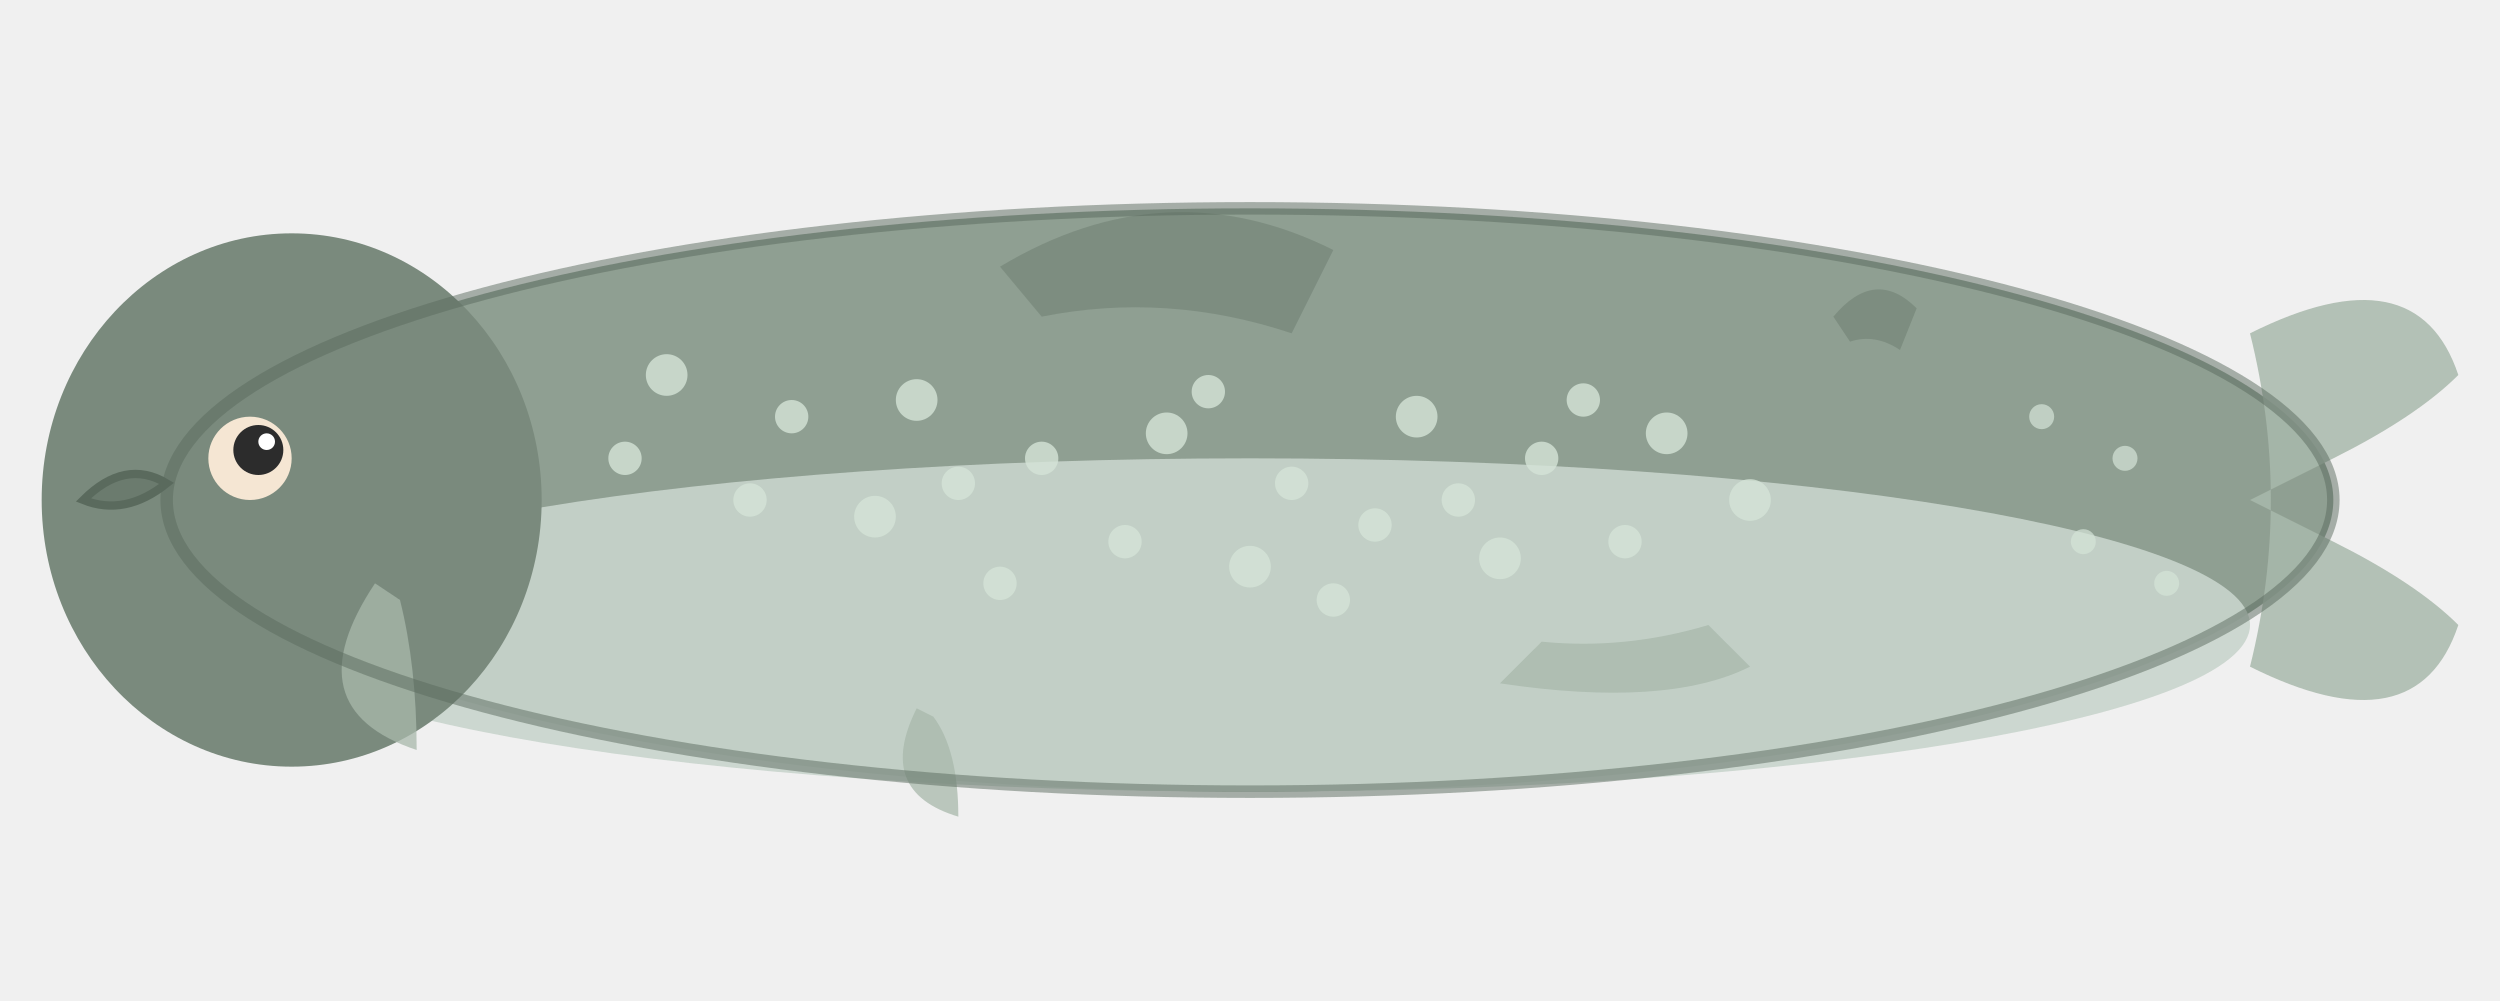
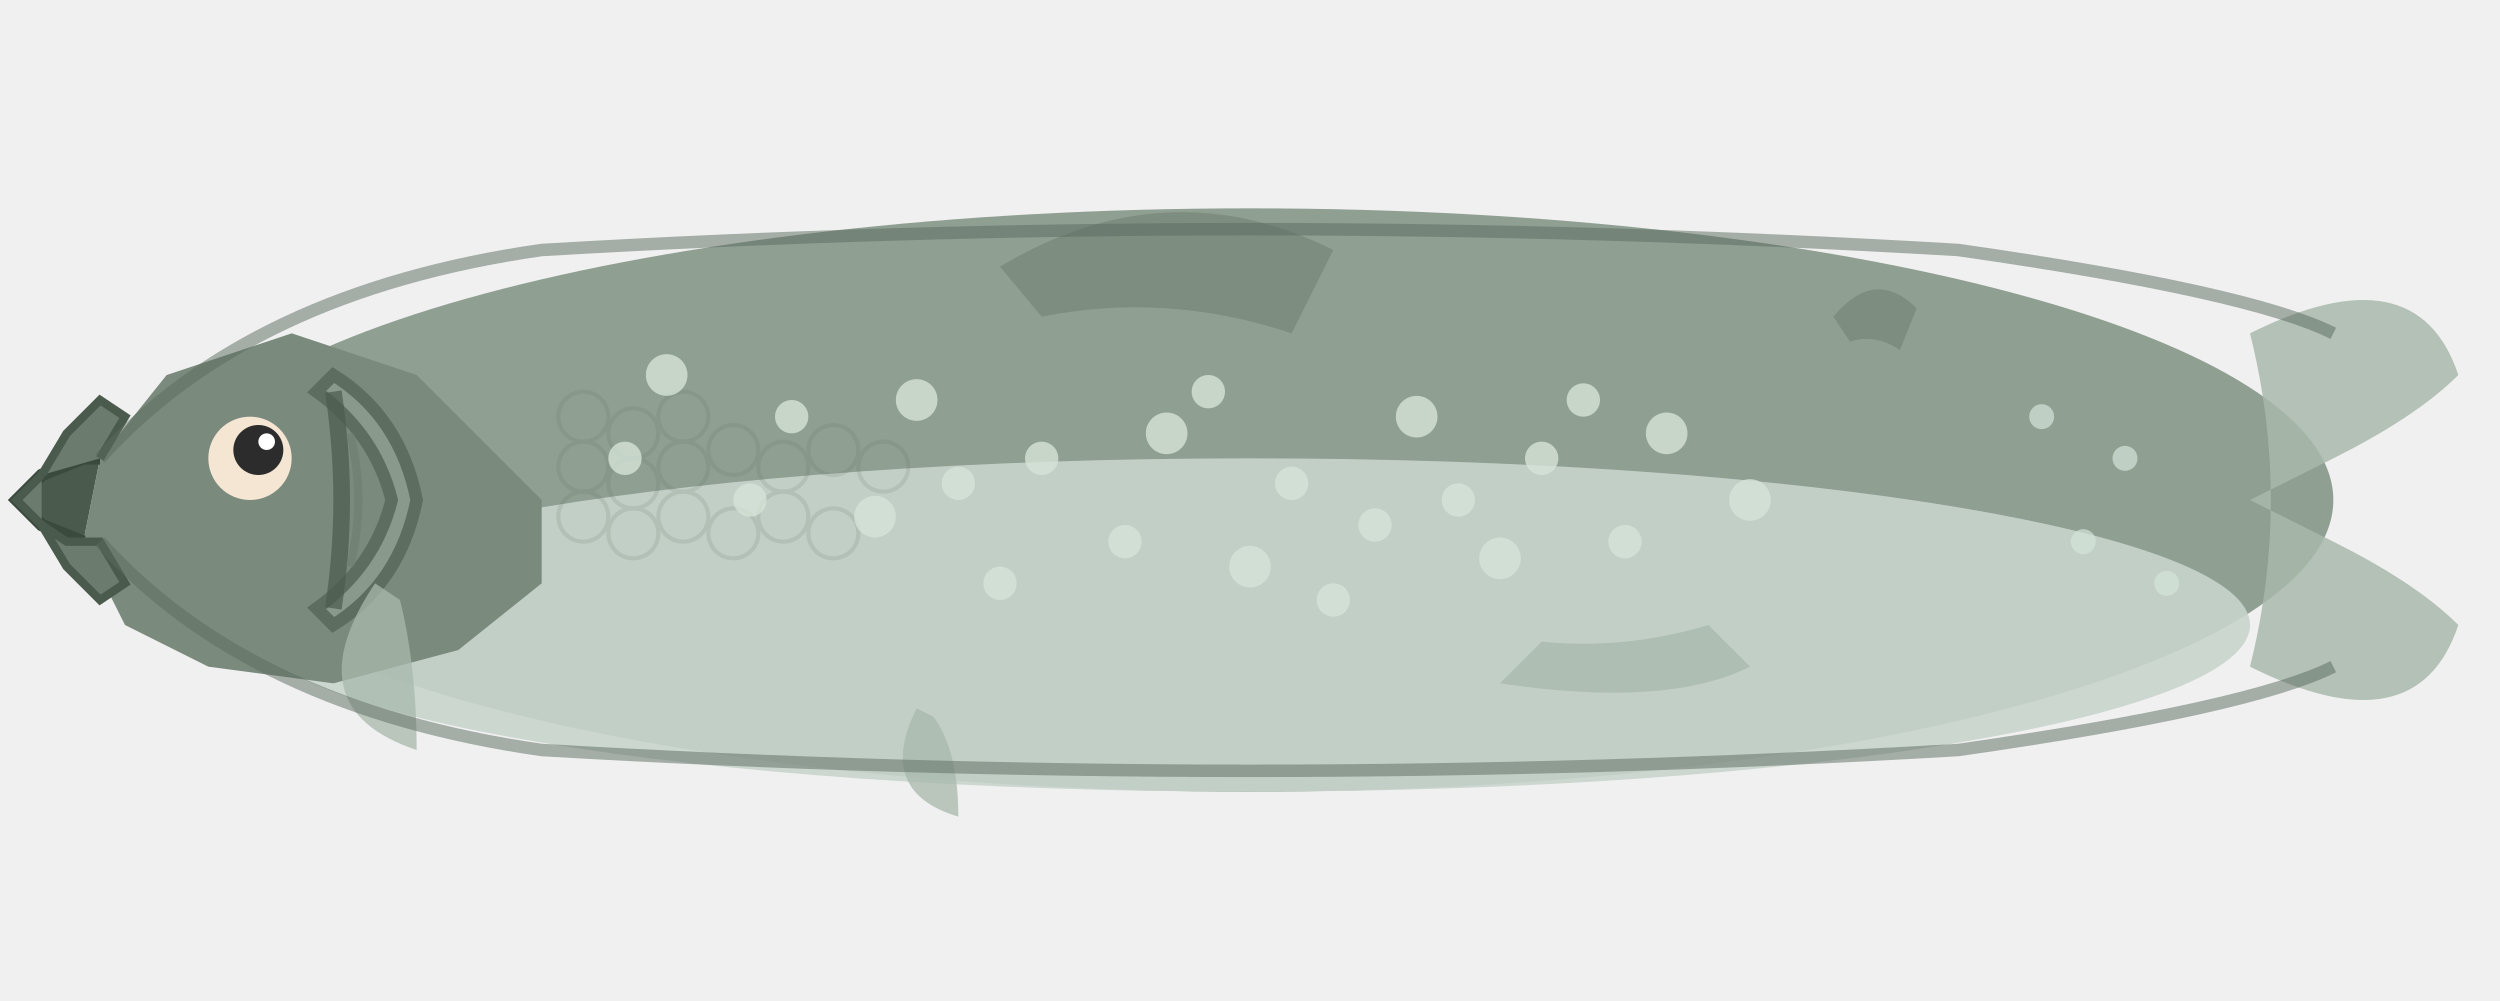
<svg xmlns="http://www.w3.org/2000/svg" viewBox="0 0 300 120" width="300" height="120">
  <ellipse cx="150" cy="60" rx="130" ry="35" fill="#8B9B8E" opacity="0.95" />
  <ellipse cx="150" cy="75" rx="120" ry="20" fill="#C8D4CC" opacity="0.9" />
-   <ellipse cx="35" cy="60" rx="30" ry="32" fill="#7A8A7D" />
-   <path d="M 10 60 Q 15 55, 20 58 Q 15 62, 10 60 Z" fill="#6B7B6E" stroke="#5A6A5D" stroke-width="1" />
+   <path d="M 65 60 L 50 45 L 35 40 L 20 45 L 12 55 L 10 65 L 15 75 L 25 80 L 40 82 L 55 78 L 65 70 Z" fill="#7A8A7D" />
+   <path d="M 10 65 L 5 63 L 2 60 L 5 57 L 10 55 L 12 55" fill="#4A5A4D" stroke="#3A4A3D" stroke-width="1.5" />
+   <path d="M 10 65 L 12 65" stroke="none" />
+   <path d="M 12 55 L 15 50 L 12 48 L 8 52 L 5 57" fill="#6B7B6E" stroke="#4A5A4D" stroke-width="1" />
+   <path d="M 5 57 L 2 60 L 5 63 L 8 65 L 12 65 L 15 70 L 12 72 L 8 68 L 5 63" fill="#6B7B6E" stroke="#4A5A4D" stroke-width="1" />
+   <path d="M 40 45 Q 48 50, 50 60 Q 48 70, 40 75 L 38 73 Q 45 68, 47 60 Q 45 52, 38 47 Z" fill="#8B9B8E" stroke="#5A6A5D" stroke-width="1.5" opacity="0.9" />
+   <path d="M 40 47 Q 42 60, 40 73" stroke="#4A5A4D" stroke-width="2" fill="none" opacity="0.7" />
+   <path d="M 42 52 Q 44 60, 42 68" stroke="#6A7A6D" stroke-width="1" fill="none" opacity="0.5" />
  <circle cx="30" cy="55" r="5" fill="#F5E6D3" />
  <circle cx="31" cy="54" r="3" fill="#2C2C2C" />
  <circle cx="32" cy="53" r="1" fill="#FFFFFF" />
  <path d="M 120 32 Q 140 20, 160 30 L 155 40 Q 140 35, 125 38 Z" fill="#7A8A7D" opacity="0.85" />
  <path d="M 220 38 Q 225 32, 230 37 L 228 42 Q 225 40, 222 41 Z" fill="#7A8A7D" opacity="0.85" />
  <path d="M 45 70 Q 35 85, 50 90 Q 50 80, 48 72 Z" fill="#A8B8AB" opacity="0.75" />
  <path d="M 110 85 Q 105 95, 115 98 Q 115 90, 112 86 Z" fill="#A8B8AB" opacity="0.75" />
  <path d="M 180 82 Q 200 85, 210 80 L 205 75 Q 195 78, 185 77 Z" fill="#A8B8AB" opacity="0.75" />
  <path d="M 270 40 Q 290 30, 295 45 Q 290 50, 280 55 L 270 60 L 280 65 Q 290 70, 295 75 Q 290 90, 270 80 Q 275 60, 270 40 Z" fill="#A8B8AB" opacity="0.85" />
+   <g opacity="0.15">
+     <circle cx="70" cy="50" r="3" fill="none" stroke="#5A6A5D" stroke-width="0.5" />
+     <circle cx="76" cy="52" r="3" fill="none" stroke="#5A6A5D" stroke-width="0.5" />
+     <circle cx="82" cy="50" r="3" fill="none" stroke="#5A6A5D" stroke-width="0.5" />
+     <circle cx="70" cy="56" r="3" fill="none" stroke="#5A6A5D" stroke-width="0.5" />
+     <circle cx="76" cy="58" r="3" fill="none" stroke="#5A6A5D" stroke-width="0.5" />
+     <circle cx="82" cy="56" r="3" fill="none" stroke="#5A6A5D" stroke-width="0.5" />
+     <circle cx="88" cy="54" r="3" fill="none" stroke="#5A6A5D" stroke-width="0.5" />
+     <circle cx="94" cy="56" r="3" fill="none" stroke="#5A6A5D" stroke-width="0.5" />
+     <circle cx="100" cy="54" r="3" fill="none" stroke="#5A6A5D" stroke-width="0.5" />
+     <circle cx="106" cy="56" r="3" fill="none" stroke="#5A6A5D" stroke-width="0.5" />
+     <circle cx="70" cy="62" r="3" fill="none" stroke="#5A6A5D" stroke-width="0.5" />
+     <circle cx="76" cy="64" r="3" fill="none" stroke="#5A6A5D" stroke-width="0.5" />
+     <circle cx="82" cy="62" r="3" fill="none" stroke="#5A6A5D" stroke-width="0.5" />
+     <circle cx="88" cy="64" r="3" fill="none" stroke="#5A6A5D" stroke-width="0.5" />
+     <circle cx="94" cy="62" r="3" fill="none" stroke="#5A6A5D" stroke-width="0.5" />
+     <circle cx="100" cy="64" r="3" fill="none" stroke="#5A6A5D" stroke-width="0.5" />
+   </g>
  <circle cx="80" cy="45" r="2.5" fill="#D4E4D7" opacity="0.8" />
  <circle cx="95" cy="50" r="2" fill="#D4E4D7" opacity="0.8" />
  <circle cx="110" cy="48" r="2.5" fill="#D4E4D7" opacity="0.8" />
  <circle cx="125" cy="55" r="2" fill="#D4E4D7" opacity="0.8" />
  <circle cx="140" cy="52" r="2.5" fill="#D4E4D7" opacity="0.8" />
  <circle cx="155" cy="58" r="2" fill="#D4E4D7" opacity="0.8" />
  <circle cx="170" cy="50" r="2.5" fill="#D4E4D7" opacity="0.8" />
  <circle cx="185" cy="55" r="2" fill="#D4E4D7" opacity="0.8" />
  <circle cx="200" cy="52" r="2.5" fill="#D4E4D7" opacity="0.8" />
  <circle cx="90" cy="60" r="2" fill="#D4E4D7" opacity="0.8" />
  <circle cx="105" cy="62" r="2.5" fill="#D4E4D7" opacity="0.8" />
  <circle cx="135" cy="65" r="2" fill="#D4E4D7" opacity="0.8" />
  <circle cx="150" cy="68" r="2.5" fill="#D4E4D7" opacity="0.8" />
  <circle cx="165" cy="63" r="2" fill="#D4E4D7" opacity="0.8" />
  <circle cx="180" cy="67" r="2.5" fill="#D4E4D7" opacity="0.8" />
  <circle cx="195" cy="65" r="2" fill="#D4E4D7" opacity="0.8" />
  <circle cx="210" cy="60" r="2.5" fill="#D4E4D7" opacity="0.8" />
  <circle cx="75" cy="55" r="2" fill="#D4E4D7" opacity="0.8" />
  <circle cx="115" cy="58" r="2" fill="#D4E4D7" opacity="0.8" />
  <circle cx="145" cy="47" r="2" fill="#D4E4D7" opacity="0.8" />
  <circle cx="175" cy="60" r="2" fill="#D4E4D7" opacity="0.8" />
  <circle cx="190" cy="48" r="2" fill="#D4E4D7" opacity="0.8" />
  <circle cx="120" cy="70" r="2" fill="#D4E4D7" opacity="0.8" />
  <circle cx="160" cy="72" r="2" fill="#D4E4D7" opacity="0.8" />
  <circle cx="245" cy="50" r="1.5" fill="#D4E4D7" opacity="0.7" />
  <circle cx="255" cy="55" r="1.5" fill="#D4E4D7" opacity="0.7" />
  <circle cx="250" cy="65" r="1.5" fill="#D4E4D7" opacity="0.7" />
  <circle cx="260" cy="70" r="1.5" fill="#D4E4D7" opacity="0.7" />
-   <ellipse cx="150" cy="60" rx="130" ry="35" fill="none" stroke="#5A6A5D" stroke-width="1.5" opacity="0.5" />
+   <path d="M 12 55 Q 30 35, 65 30 Q 150 25, 235 30 Q 270 35, 280 40 M 280 80 Q 270 85, 235 90 Q 150 95, 65 90 Q 30 85, 12 65" stroke="#5A6A5D" stroke-width="1.5" fill="none" opacity="0.5" />
</svg>
